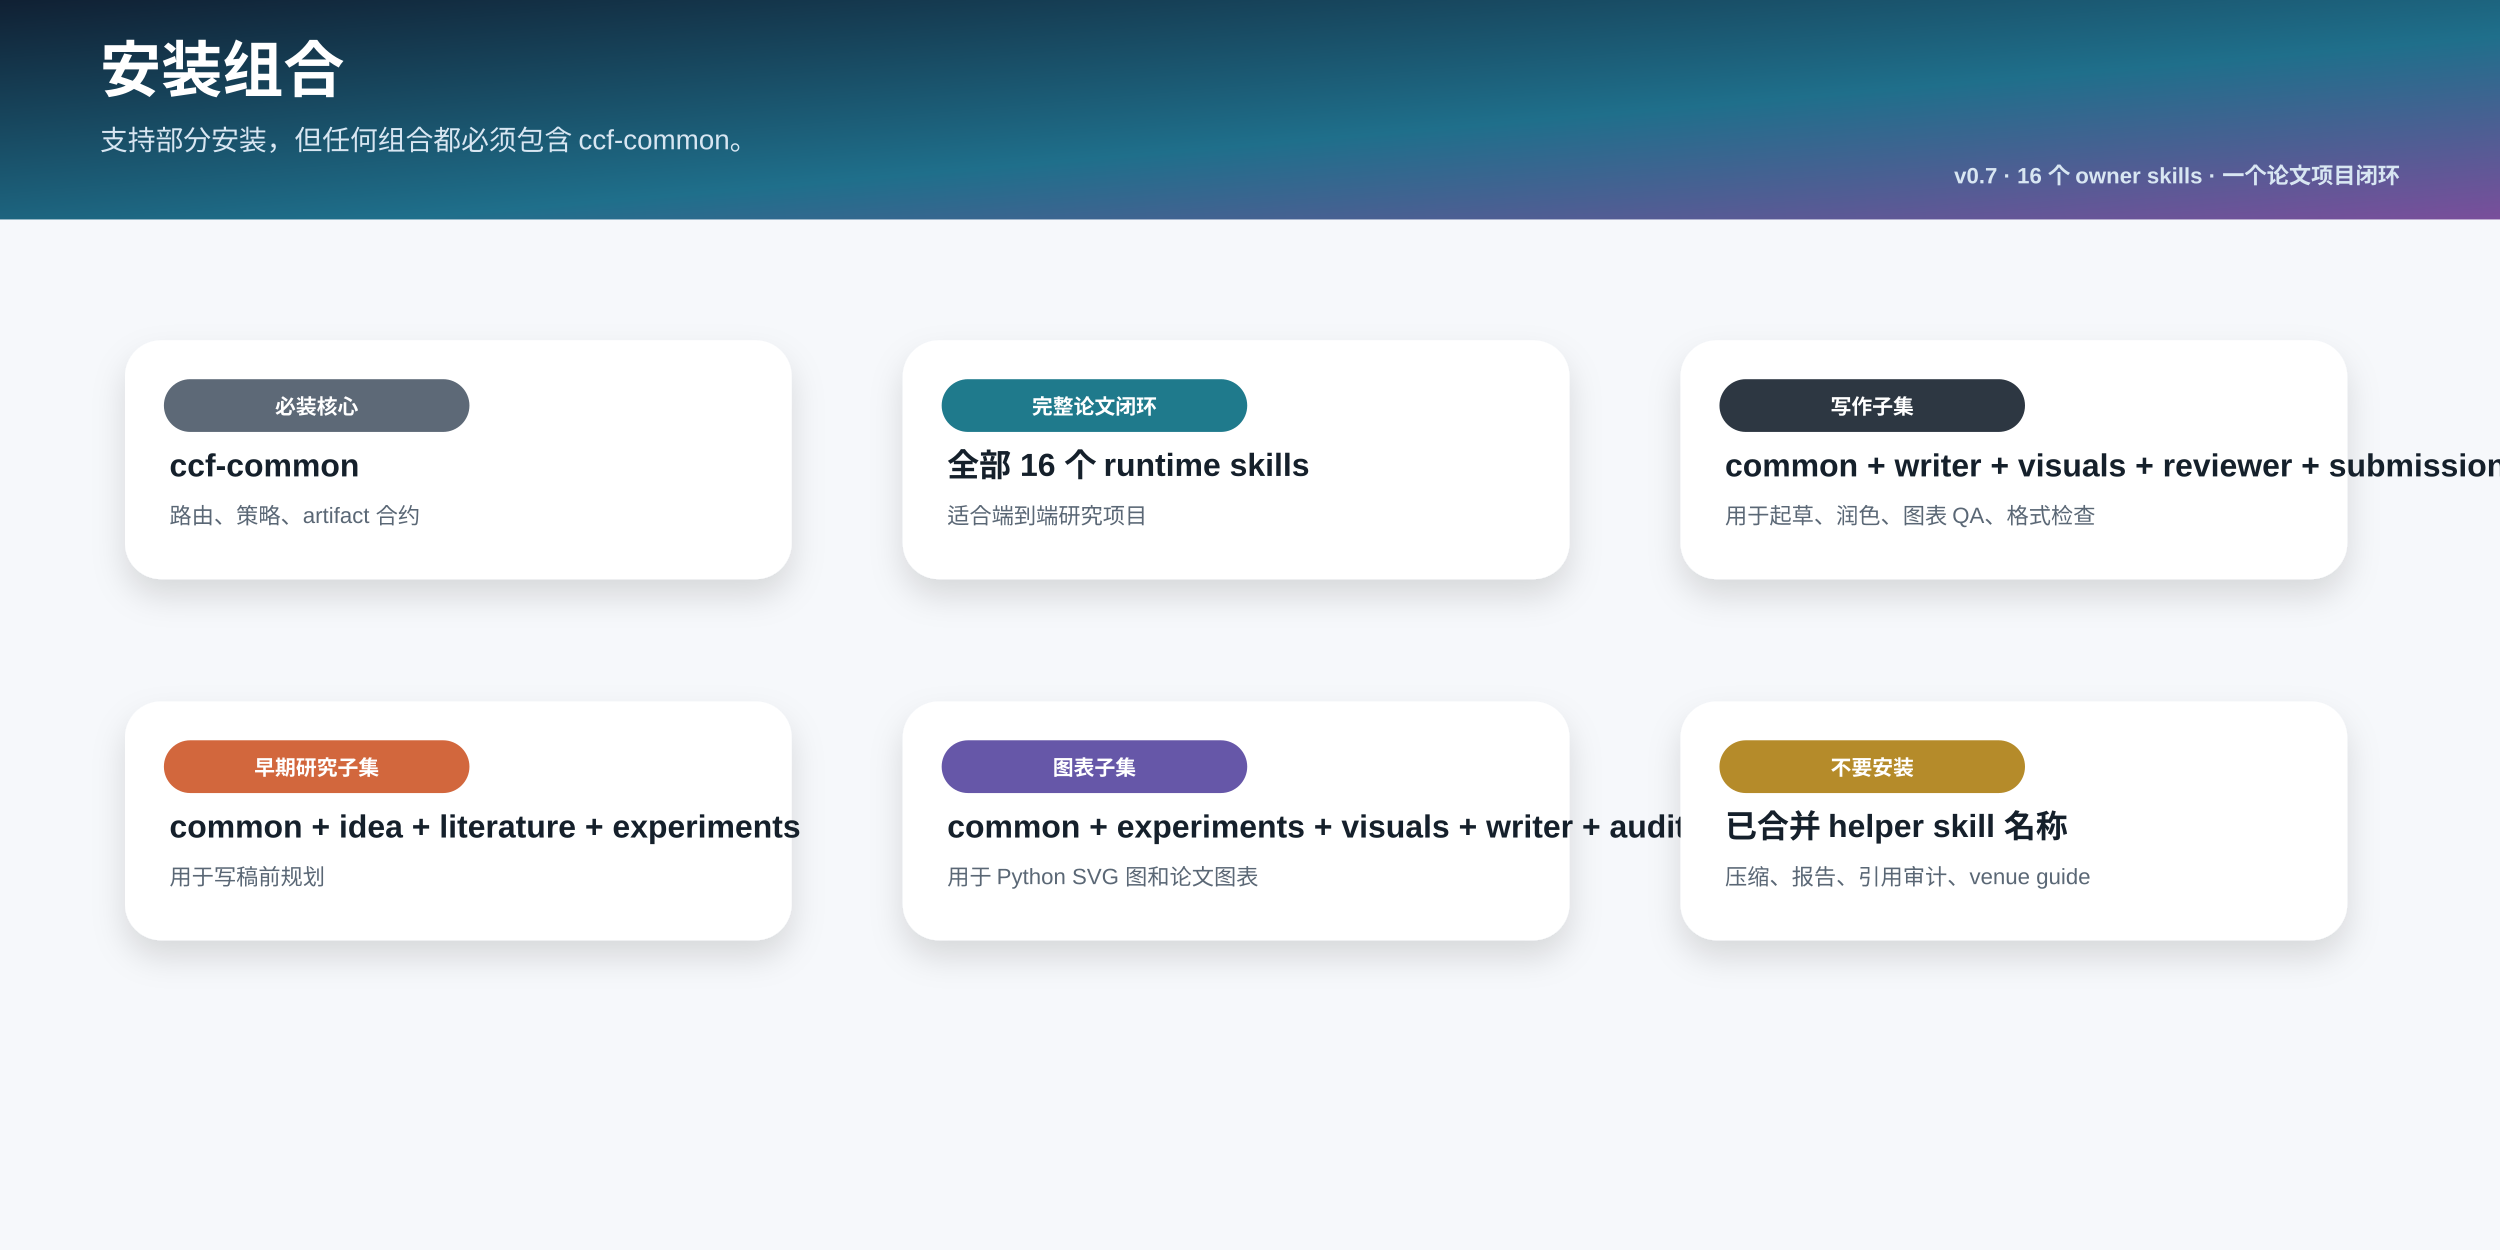
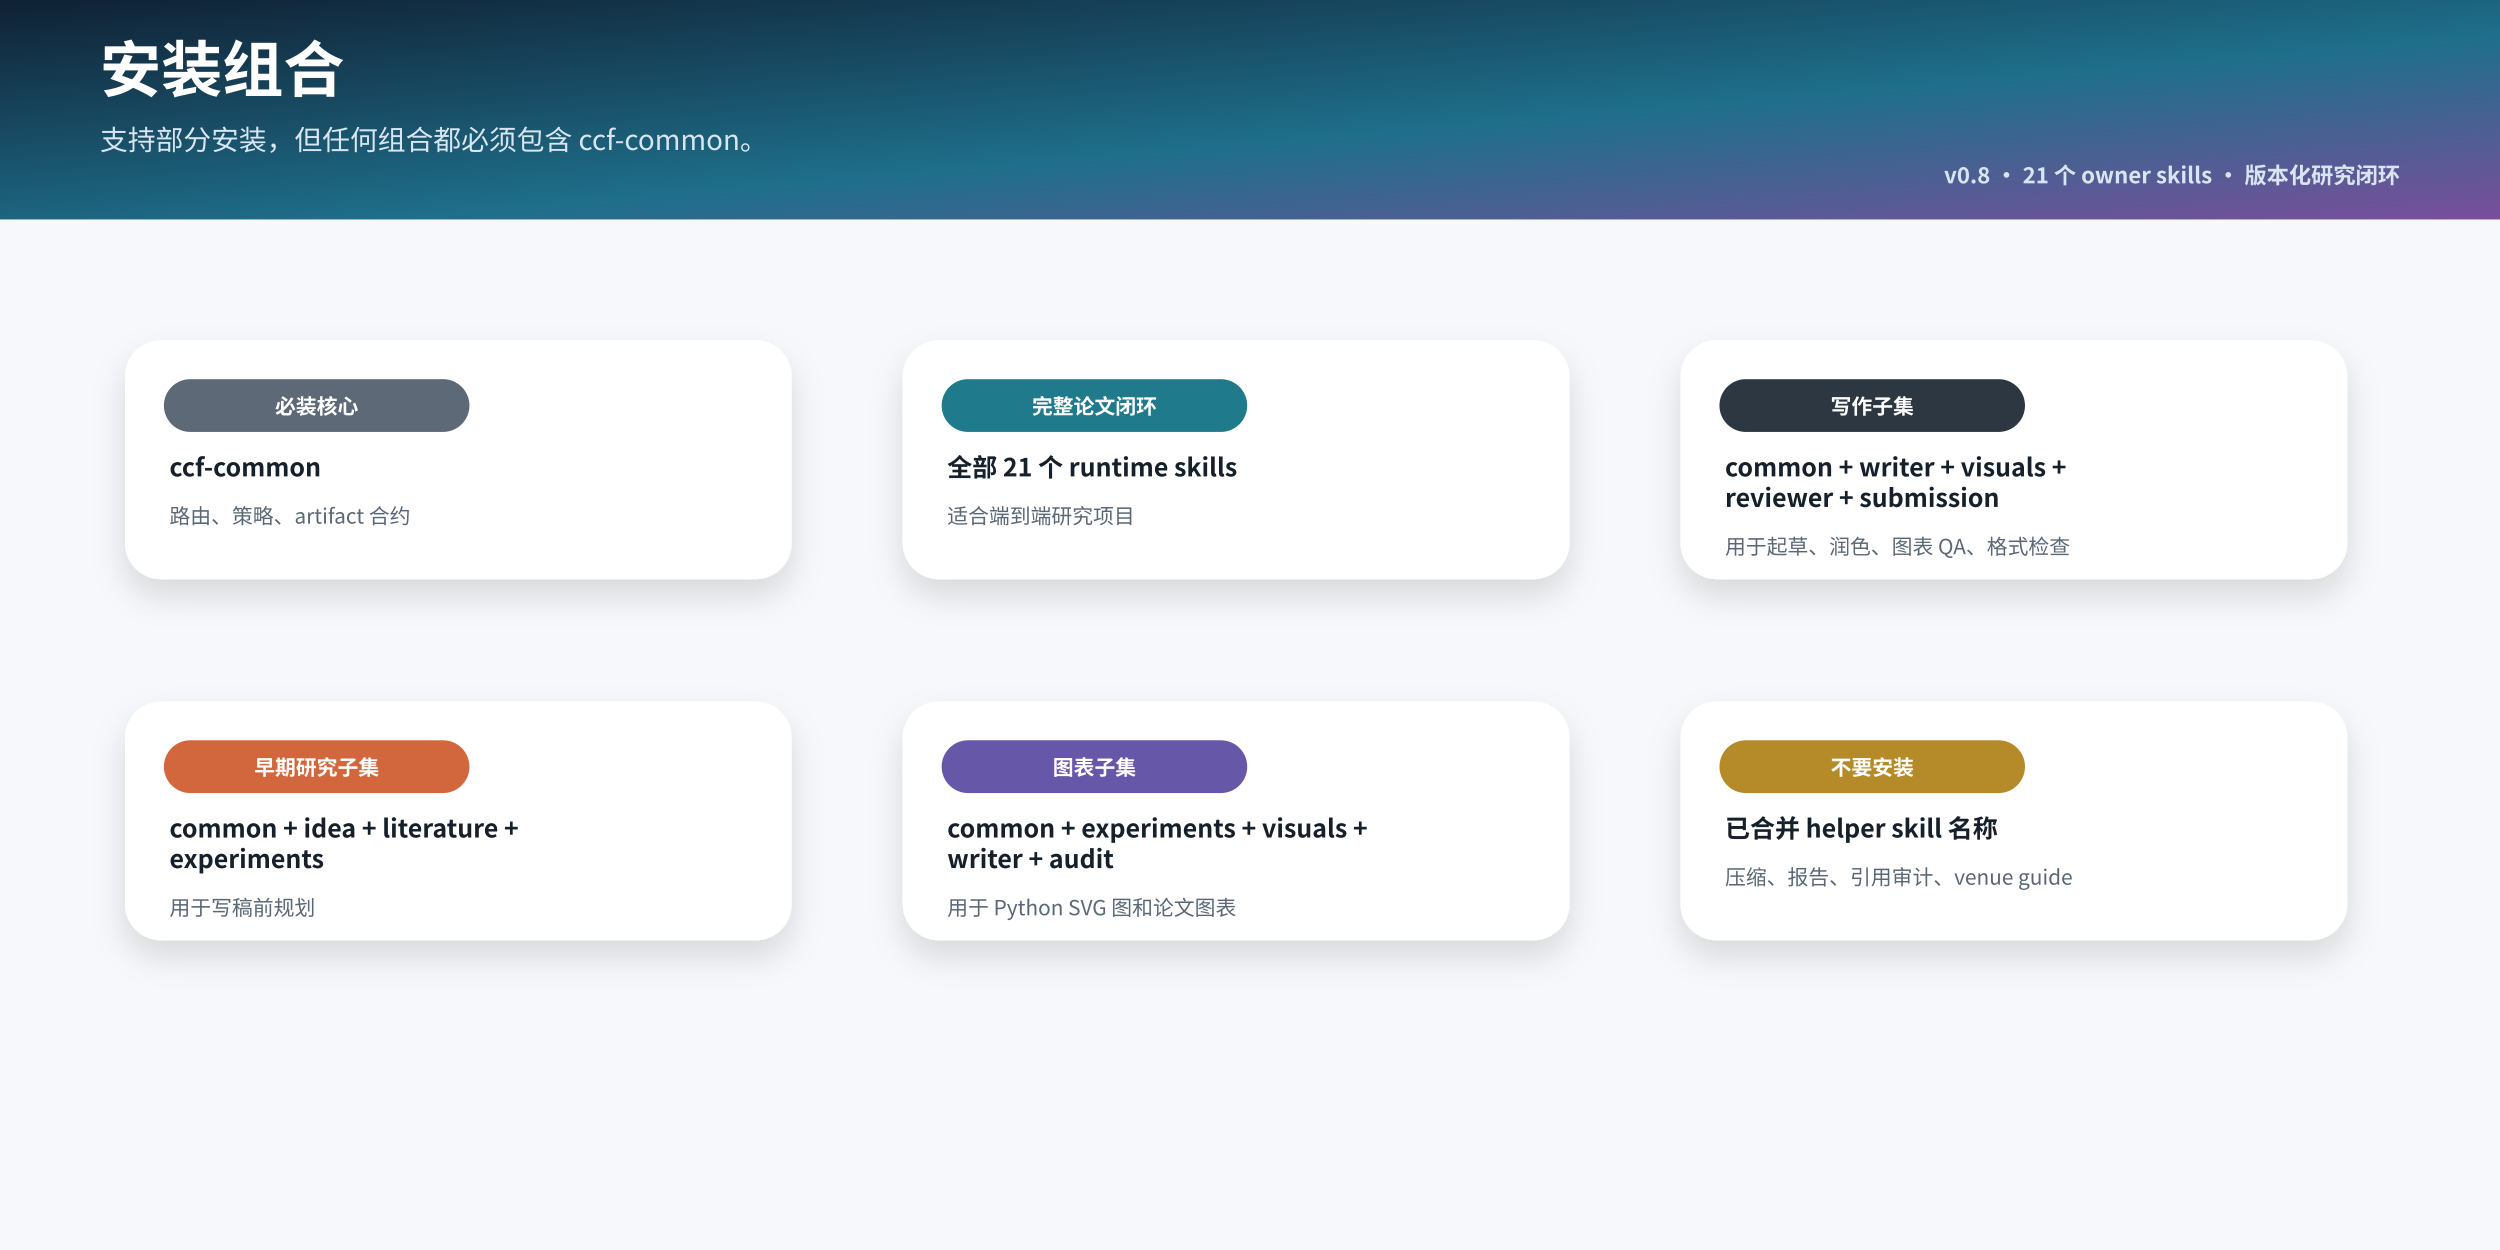
<svg xmlns="http://www.w3.org/2000/svg" width="1800" height="900" viewBox="0 0 1800 900">
  <defs>
    <linearGradient id="header" x1="0" y1="0" x2="1" y2="1">
      <stop offset="0" stop-color="#102033" />
      <stop offset="0.58" stop-color="#1F6F8B" />
      <stop offset="1" stop-color="#7A4E9B" />
    </linearGradient>
    <filter id="shadow" x="-20%" y="-20%" width="140%" height="160%">
      <feDropShadow dx="0" dy="12" stdDeviation="12" flood-color="#0B1826" flood-opacity="0.13" />
    </filter>
    <marker id="arrow" markerWidth="13" markerHeight="13" refX="11" refY="6.5" orient="auto">
      <path d="M2,2 L11,6.5 L2,11 Z" fill="#7B8794" />
    </marker>
  </defs>
-   <style>text{font-family:Microsoft YaHei, Segoe UI, Arial, sans-serif;dominant-baseline:auto} .mono{font-family:Consolas,Menlo,monospace}</style>
+   <style>text{font-family:'Droid Sans Fallback', 'Microsoft YaHei', 'PingFang SC', 'Noto Sans CJK SC', 'Segoe UI', Arial, sans-serif;dominant-baseline:auto} .mono{font-family:Consolas,Menlo,monospace}</style>
  <rect x="0" y="0" width="1800" height="900" rx="0" fill="#F6F8FB" stroke="none" stroke-width="2" />
  <rect x="0" y="0" width="1800" height="158" rx="0" fill="url(#header)" stroke="none" stroke-width="2" />
  <text x="72" y="66" font-size="44" font-weight="850" fill="#FFFFFF" text-anchor="start">安装组合</text>
  <text x="72" y="108" font-size="20" font-weight="500" fill="#D8E6F2" text-anchor="start">支持部分安装，但任何组合都必须包含 ccf-common。</text>
-   <text x="1728" y="132" font-size="16" font-weight="650" fill="#D8E6F2" text-anchor="end">v0.7 · 16 个 owner skills · 一个论文项目闭环</text>
+   <text x="1728" y="132" font-size="16" font-weight="650" fill="#D8E6F2" text-anchor="end">v0.8 · 21 个 owner skills · 版本化研究闭环</text>
  <rect x="90" y="245" width="480" height="172" rx="26" fill="#FFFFFF" stroke="none" stroke-width="2" filter="url(#shadow)" />
  <rect x="118" y="273" width="220" height="38" rx="19" fill="#5D6977" stroke="none" stroke-width="2" />
  <text x="228" y="298" font-size="15" font-weight="760" fill="#FFFFFF" text-anchor="middle">必装核心</text>
-   <text x="122" y="343" font-size="23" font-weight="820" fill="#15202B" text-anchor="start">ccf-common</text>
-   <text x="122" y="377" font-size="16" font-weight="520" fill="#5A6775" text-anchor="start">路由、策略、artifact 合约</text>
+   <text x="122" y="343" font-size="18" font-weight="820" fill="#15202B" text-anchor="start">ccf-common</text>
+   <text x="122" y="377" font-size="15" font-weight="520" fill="#5A6775" text-anchor="start">路由、策略、artifact 合约</text>
  <rect x="650" y="245" width="480" height="172" rx="26" fill="#FFFFFF" stroke="none" stroke-width="2" filter="url(#shadow)" />
  <rect x="678" y="273" width="220" height="38" rx="19" fill="#1F7A8C" stroke="none" stroke-width="2" />
  <text x="788" y="298" font-size="15" font-weight="760" fill="#FFFFFF" text-anchor="middle">完整论文闭环</text>
-   <text x="682" y="343" font-size="23" font-weight="820" fill="#15202B" text-anchor="start">全部 16 个 runtime skills</text>
-   <text x="682" y="377" font-size="16" font-weight="520" fill="#5A6775" text-anchor="start">适合端到端研究项目</text>
+   <text x="682" y="343" font-size="18" font-weight="820" fill="#15202B" text-anchor="start">全部 21 个 runtime skills</text>
+   <text x="682" y="377" font-size="15" font-weight="520" fill="#5A6775" text-anchor="start">适合端到端研究项目</text>
  <rect x="1210" y="245" width="480" height="172" rx="26" fill="#FFFFFF" stroke="none" stroke-width="2" filter="url(#shadow)" />
  <rect x="1238" y="273" width="220" height="38" rx="19" fill="#2D3742" stroke="none" stroke-width="2" />
  <text x="1348" y="298" font-size="15" font-weight="760" fill="#FFFFFF" text-anchor="middle">写作子集</text>
-   <text x="1242" y="343" font-size="23" font-weight="820" fill="#15202B" text-anchor="start">common + writer + visuals + reviewer + submission</text>
-   <text x="1242" y="377" font-size="16" font-weight="520" fill="#5A6775" text-anchor="start">用于起草、润色、图表 QA、格式检查</text>
+   <text x="1242" y="343" font-size="18" font-weight="820" fill="#15202B" text-anchor="start">common + writer + visuals +</text>
+   <text x="1242" y="365" font-size="18" font-weight="820" fill="#15202B" text-anchor="start">reviewer + submission</text>
+   <text x="1242" y="399" font-size="15" font-weight="520" fill="#5A6775" text-anchor="start">用于起草、润色、图表 QA、格式检查</text>
  <rect x="90" y="505" width="480" height="172" rx="26" fill="#FFFFFF" stroke="none" stroke-width="2" filter="url(#shadow)" />
  <rect x="118" y="533" width="220" height="38" rx="19" fill="#D2673D" stroke="none" stroke-width="2" />
  <text x="228" y="558" font-size="15" font-weight="760" fill="#FFFFFF" text-anchor="middle">早期研究子集</text>
-   <text x="122" y="603" font-size="23" font-weight="820" fill="#15202B" text-anchor="start">common + idea + literature + experiments</text>
-   <text x="122" y="637" font-size="16" font-weight="520" fill="#5A6775" text-anchor="start">用于写稿前规划</text>
+   <text x="122" y="603" font-size="18" font-weight="820" fill="#15202B" text-anchor="start">common + idea + literature +</text>
+   <text x="122" y="625" font-size="18" font-weight="820" fill="#15202B" text-anchor="start">experiments</text>
+   <text x="122" y="659" font-size="15" font-weight="520" fill="#5A6775" text-anchor="start">用于写稿前规划</text>
  <rect x="650" y="505" width="480" height="172" rx="26" fill="#FFFFFF" stroke="none" stroke-width="2" filter="url(#shadow)" />
  <rect x="678" y="533" width="220" height="38" rx="19" fill="#6657A8" stroke="none" stroke-width="2" />
  <text x="788" y="558" font-size="15" font-weight="760" fill="#FFFFFF" text-anchor="middle">图表子集</text>
-   <text x="682" y="603" font-size="23" font-weight="820" fill="#15202B" text-anchor="start">common + experiments + visuals + writer + audit</text>
-   <text x="682" y="637" font-size="16" font-weight="520" fill="#5A6775" text-anchor="start">用于 Python SVG 图和论文图表</text>
+   <text x="682" y="603" font-size="18" font-weight="820" fill="#15202B" text-anchor="start">common + experiments + visuals +</text>
+   <text x="682" y="625" font-size="18" font-weight="820" fill="#15202B" text-anchor="start">writer + audit</text>
+   <text x="682" y="659" font-size="15" font-weight="520" fill="#5A6775" text-anchor="start">用于 Python SVG 图和论文图表</text>
  <rect x="1210" y="505" width="480" height="172" rx="26" fill="#FFFFFF" stroke="none" stroke-width="2" filter="url(#shadow)" />
  <rect x="1238" y="533" width="220" height="38" rx="19" fill="#B58B2A" stroke="none" stroke-width="2" />
  <text x="1348" y="558" font-size="15" font-weight="760" fill="#FFFFFF" text-anchor="middle">不要安装</text>
-   <text x="1242" y="603" font-size="23" font-weight="820" fill="#15202B" text-anchor="start">已合并 helper skill 名称</text>
-   <text x="1242" y="637" font-size="16" font-weight="520" fill="#5A6775" text-anchor="start">压缩、报告、引用审计、venue guide</text>
+   <text x="1242" y="603" font-size="18" font-weight="820" fill="#15202B" text-anchor="start">已合并 helper skill 名称</text>
+   <text x="1242" y="637" font-size="15" font-weight="520" fill="#5A6775" text-anchor="start">压缩、报告、引用审计、venue guide</text>
</svg>
